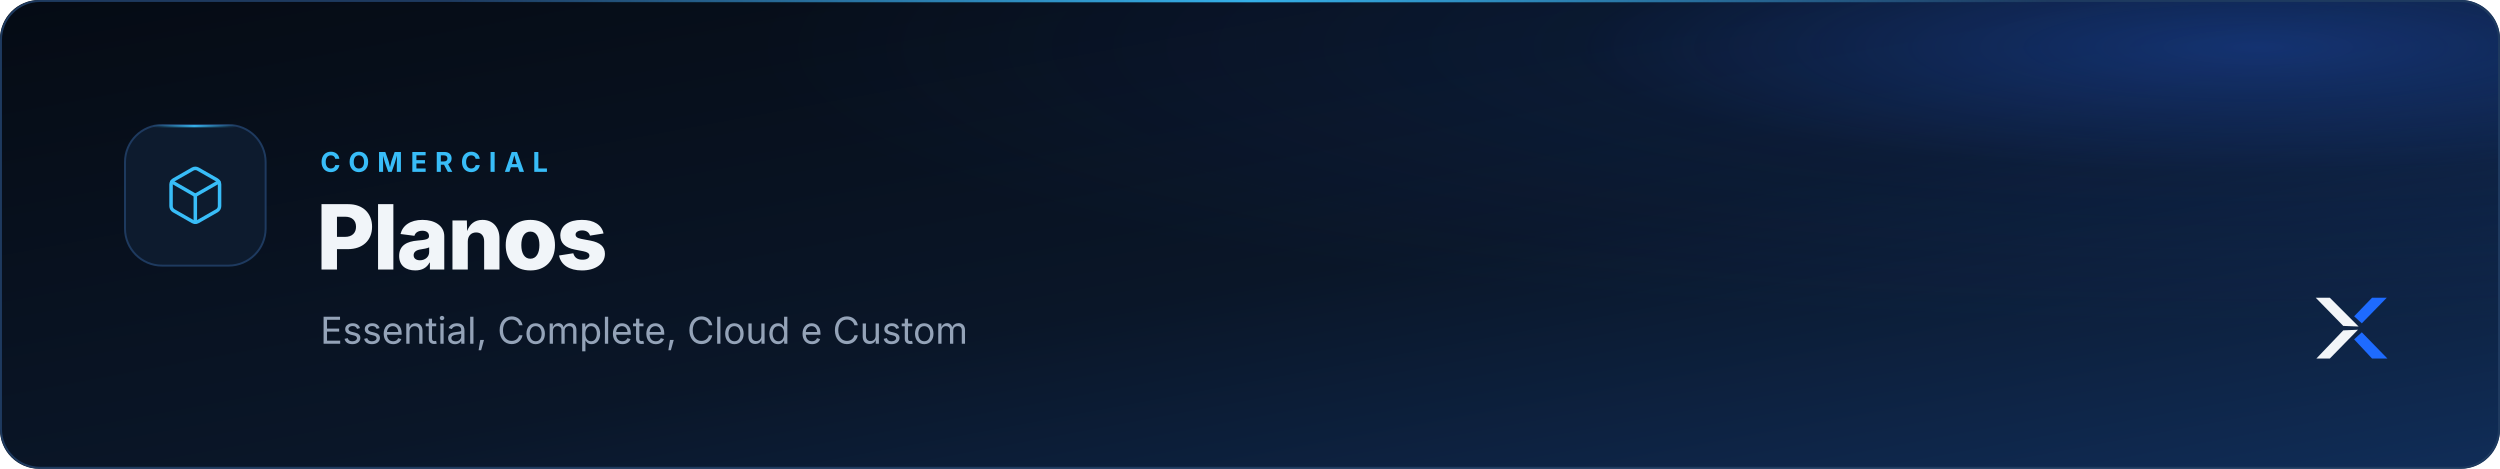
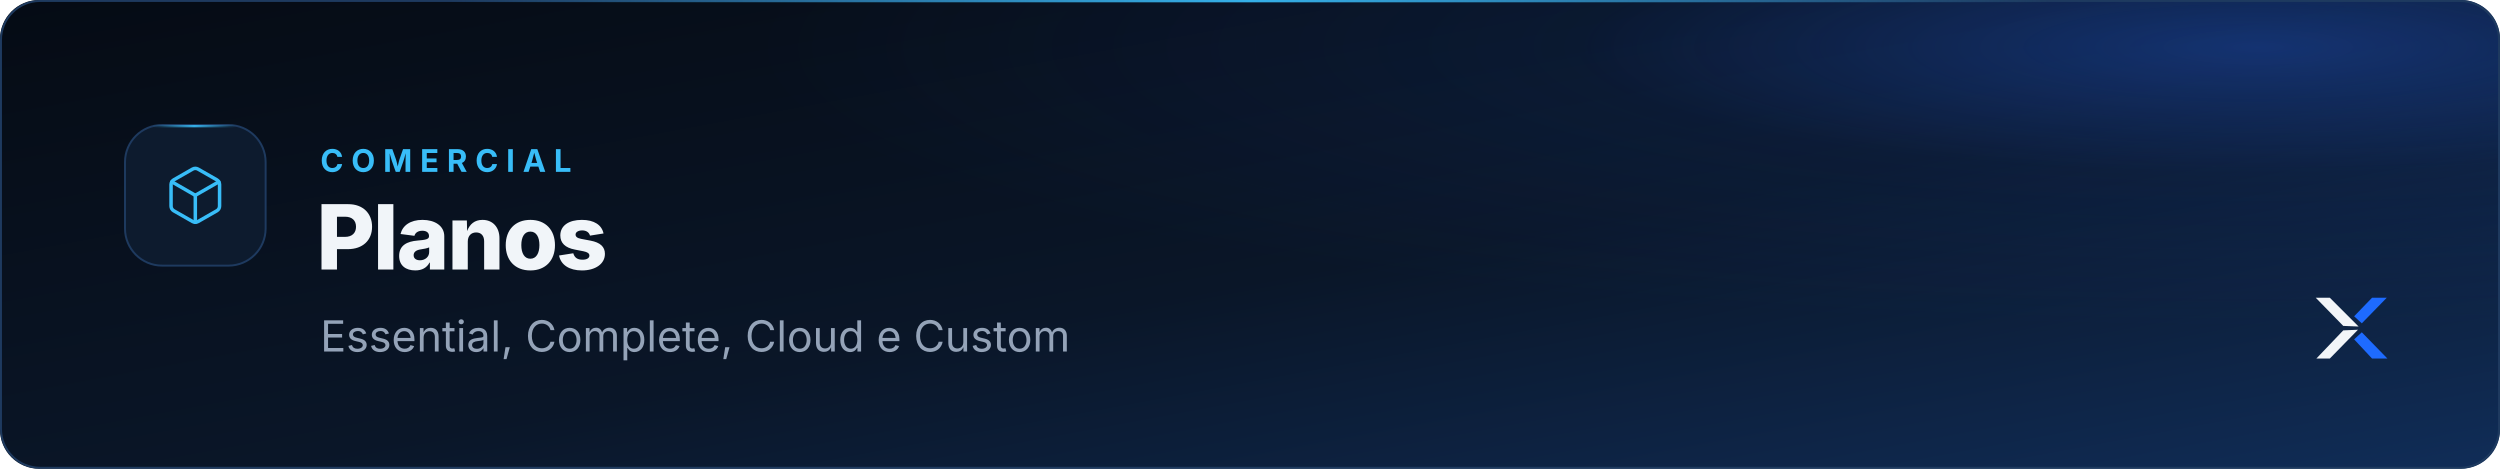
<svg xmlns="http://www.w3.org/2000/svg" width="1280" height="240" viewBox="0 0 1280 240" role="img" aria-label="Planos — Essential, Complete, Cloud e Custom" font-family="'Segoe UI', 'Inter', 'Helvetica Neue', Arial, sans-serif">
  <defs>
    <linearGradient id="bgdplanos" x1="0" y1="0" x2="1" y2="1">
      <stop offset="0" stop-color="#050B14" />
      <stop offset=".55" stop-color="#0A1628" />
      <stop offset="1" stop-color="#102D58" />
    </linearGradient>
    <radialGradient id="glowdplanos" cx="0.9" cy="0.1" r=".6">
      <stop offset="0" stop-color="#2563EB" stop-opacity=".38" />
      <stop offset=".45" stop-color="#2563EB" stop-opacity=".08" />
      <stop offset="1" stop-color="#2563EB" stop-opacity="0" />
    </radialGradient>
    <linearGradient id="edgedplanos" x1="0" y1="0" x2="1" y2="0">
      <stop offset="0" stop-color="#38BDF8" stop-opacity="0" />
      <stop offset=".5" stop-color="#38BDF8" stop-opacity=".9" />
      <stop offset="1" stop-color="#38BDF8" stop-opacity="0" />
    </linearGradient>
    <clipPath id="clipdplanos">
      <rect width="1280" height="240" rx="20" />
    </clipPath>
  </defs>
  <g clip-path="url(#clipdplanos)">
    <rect width="1280" height="240" fill="url(#bgdplanos)" />
    <rect width="1280" height="240" fill="url(#glowdplanos)" />
  </g>
  <rect x=".5" y=".5" width="1279" height="239" rx="20" fill="none" stroke="#1E3A5F" />
  <rect x="230" y="0" width="819" height="1.2" fill="url(#edgedplanos)" />
  <rect x="64" y="64" width="72" height="72" rx="19" fill="#0D1B2E" stroke="#1E3A5F" />
  <rect x="78" y="64" width="43" height="1.2" fill="url(#edgedplanos)" />
  <g transform="translate(83.44 83.44) scale(1.38)" fill="none" stroke="#38BDF8" stroke-width="1.30" stroke-linecap="round" stroke-linejoin="round" color="#38BDF8">
    <path d="M21 8a2 2 0 0 0-1-1.73l-7-4a2 2 0 0 0-2 0l-7 4A2 2 0 0 0 3 8v8a2 2 0 0 0 1 1.73l7 4a2 2 0 0 0 2 0l7-4A2 2 0 0 0 21 16Z" />
    <path d="m3.3 7 8.7 5 8.7-5" />
    <path d="M12 22V12" />
  </g>
-   <text x="164" y="88" fill="#38BDF8" font-size="14" font-weight="700" letter-spacing="4">COMERCIAL</text>
+   <text x="164" y="88" fill="#38BDF8" font-size="16" font-weight="700" letter-spacing="4">COMERCIAL</text>
  <text x="162" y="138" fill="#F1F5F9" font-size="46" font-weight="800" letter-spacing="-1">Planos</text>
-   <text x="164" y="176" fill="#94A3B8" font-size="19">Essential, Complete, Cloud e Custom</text>
+   <text x="164" y="180" fill="#94A3B8" font-size="22">Essential, Complete, Cloud e Custom</text>
  <g transform="translate(1184 150.79) scale(0.3279)">
    <g fill="#F2F5F8">
      <path d="M 71,55 L 48,56 L 6,100 L 27,100 Z" />
      <path d="M 5,5 L 48,49 L 72,50 L 27,5 Z" />
    </g>
    <g fill="#1E6BFF">
      <path d="M 65,70 L 93,100 L 117,100 L 77,59 Z" />
      <path d="M 116,5 L 93,5 L 65,34 L 77,45 Z" />
    </g>
  </g>
</svg>
